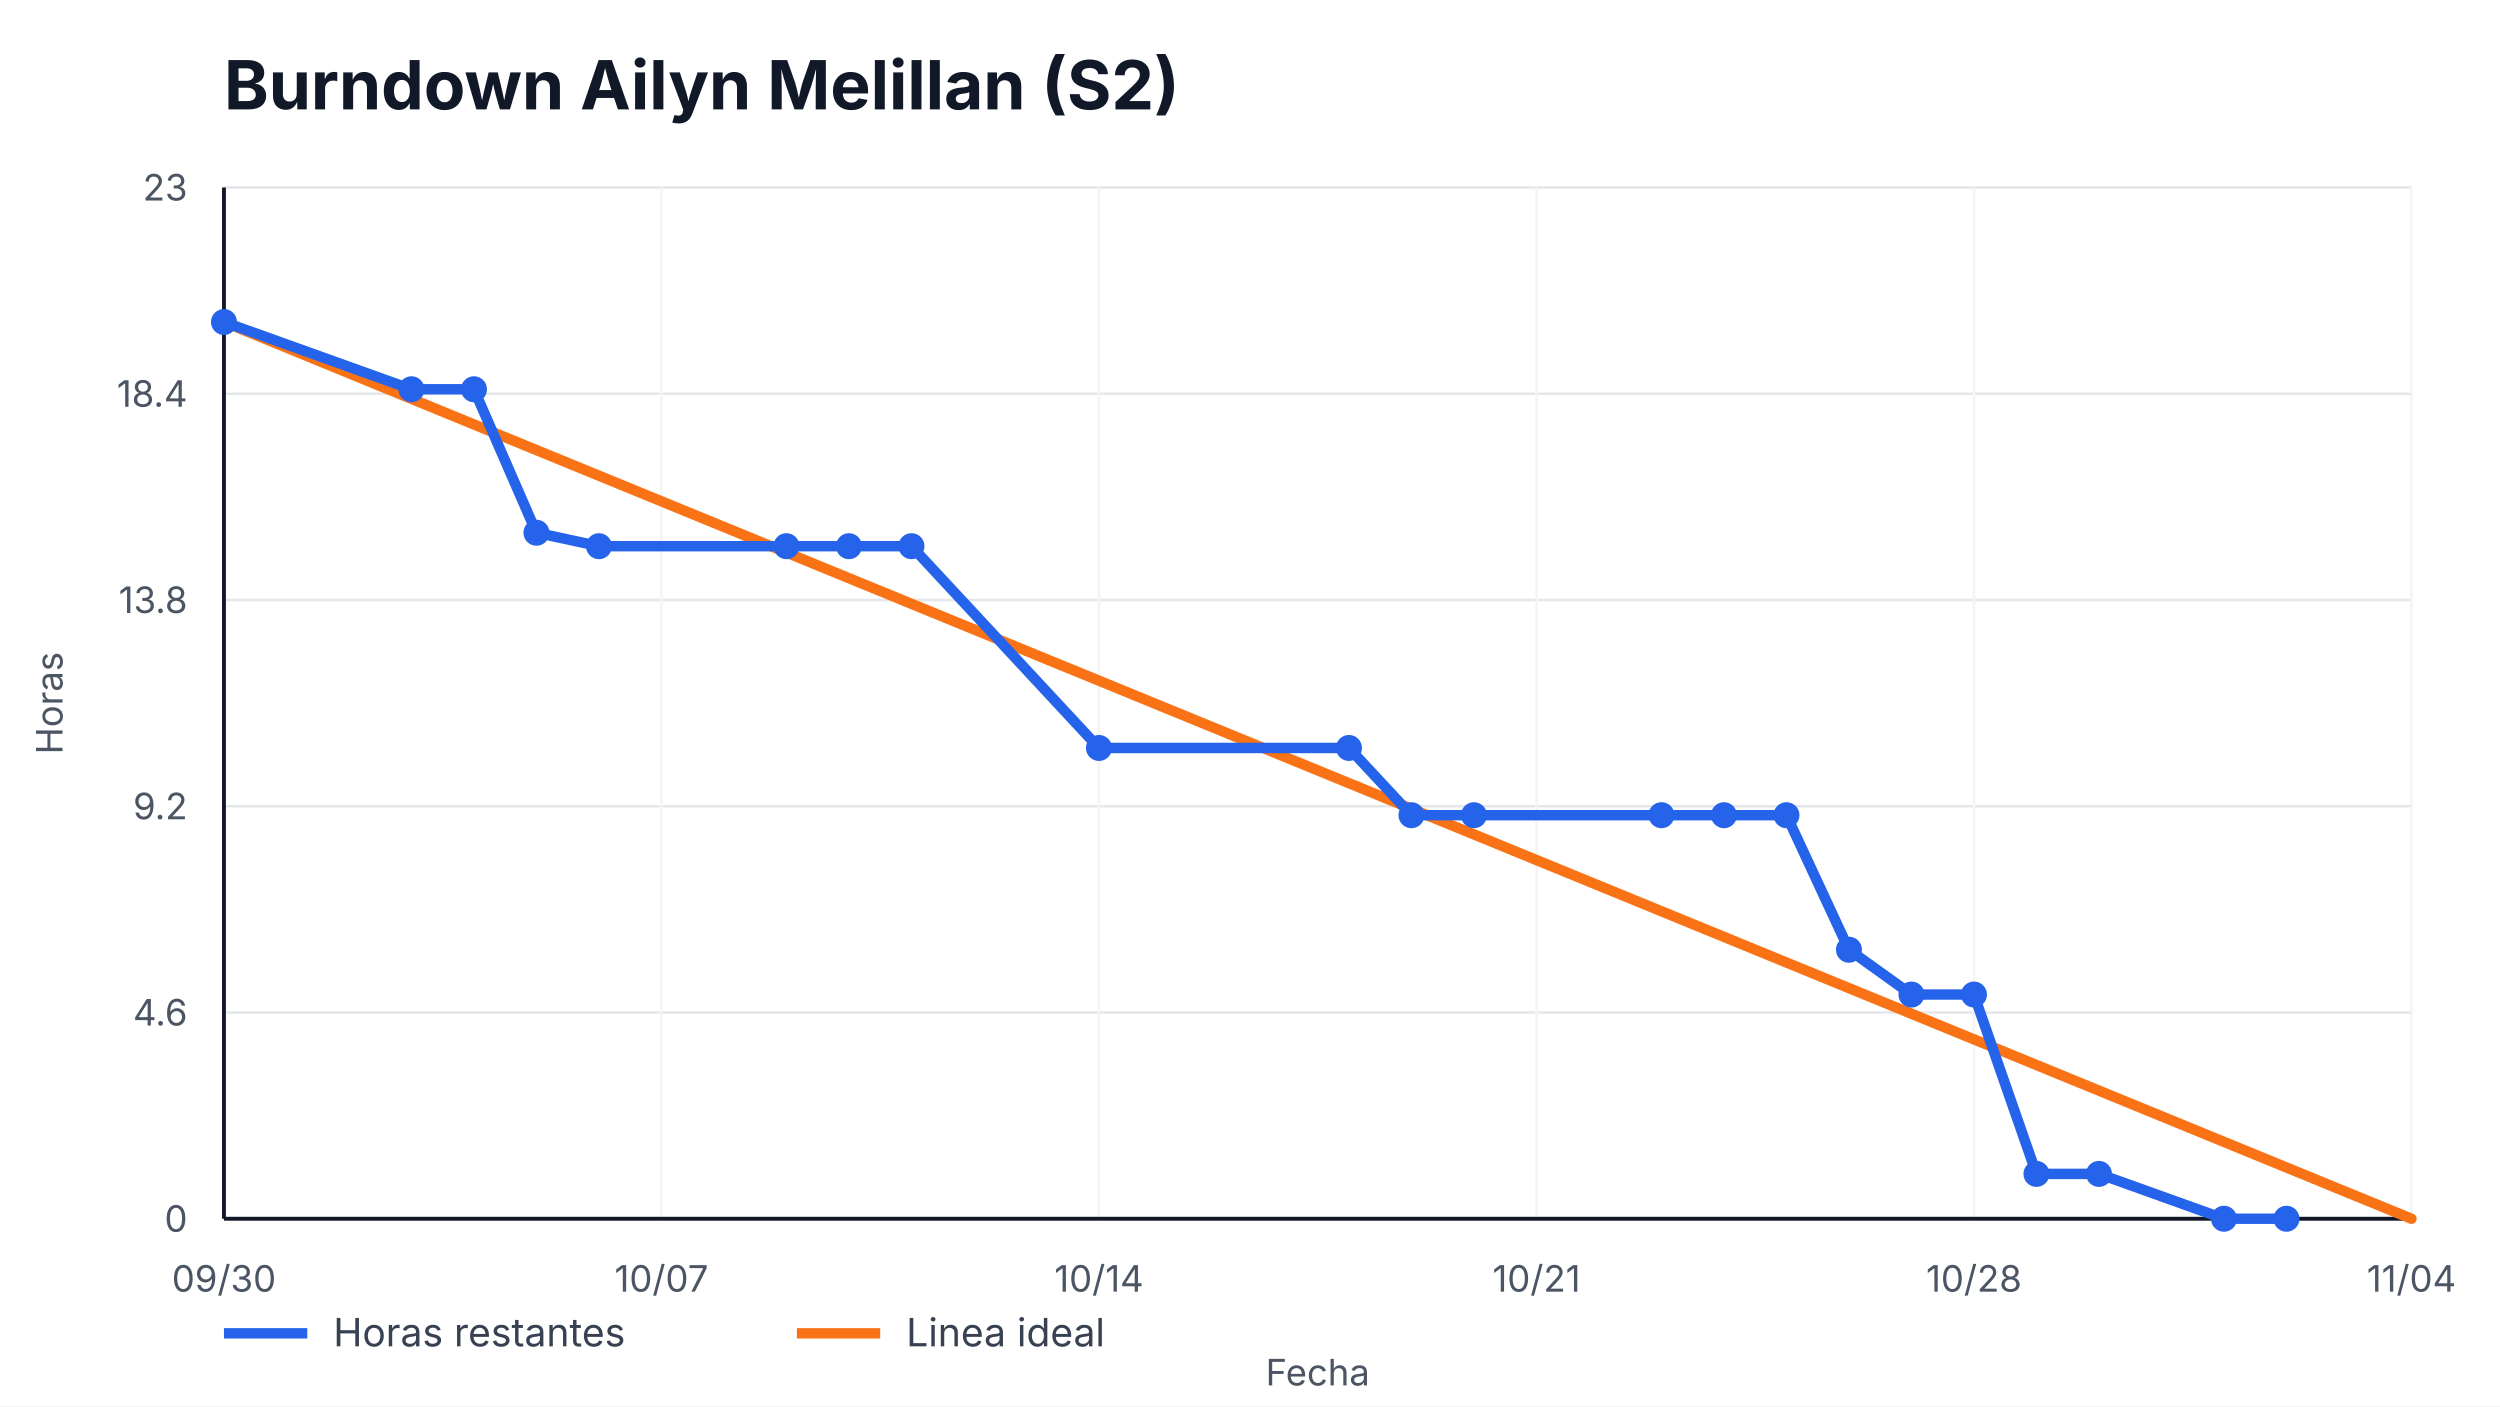
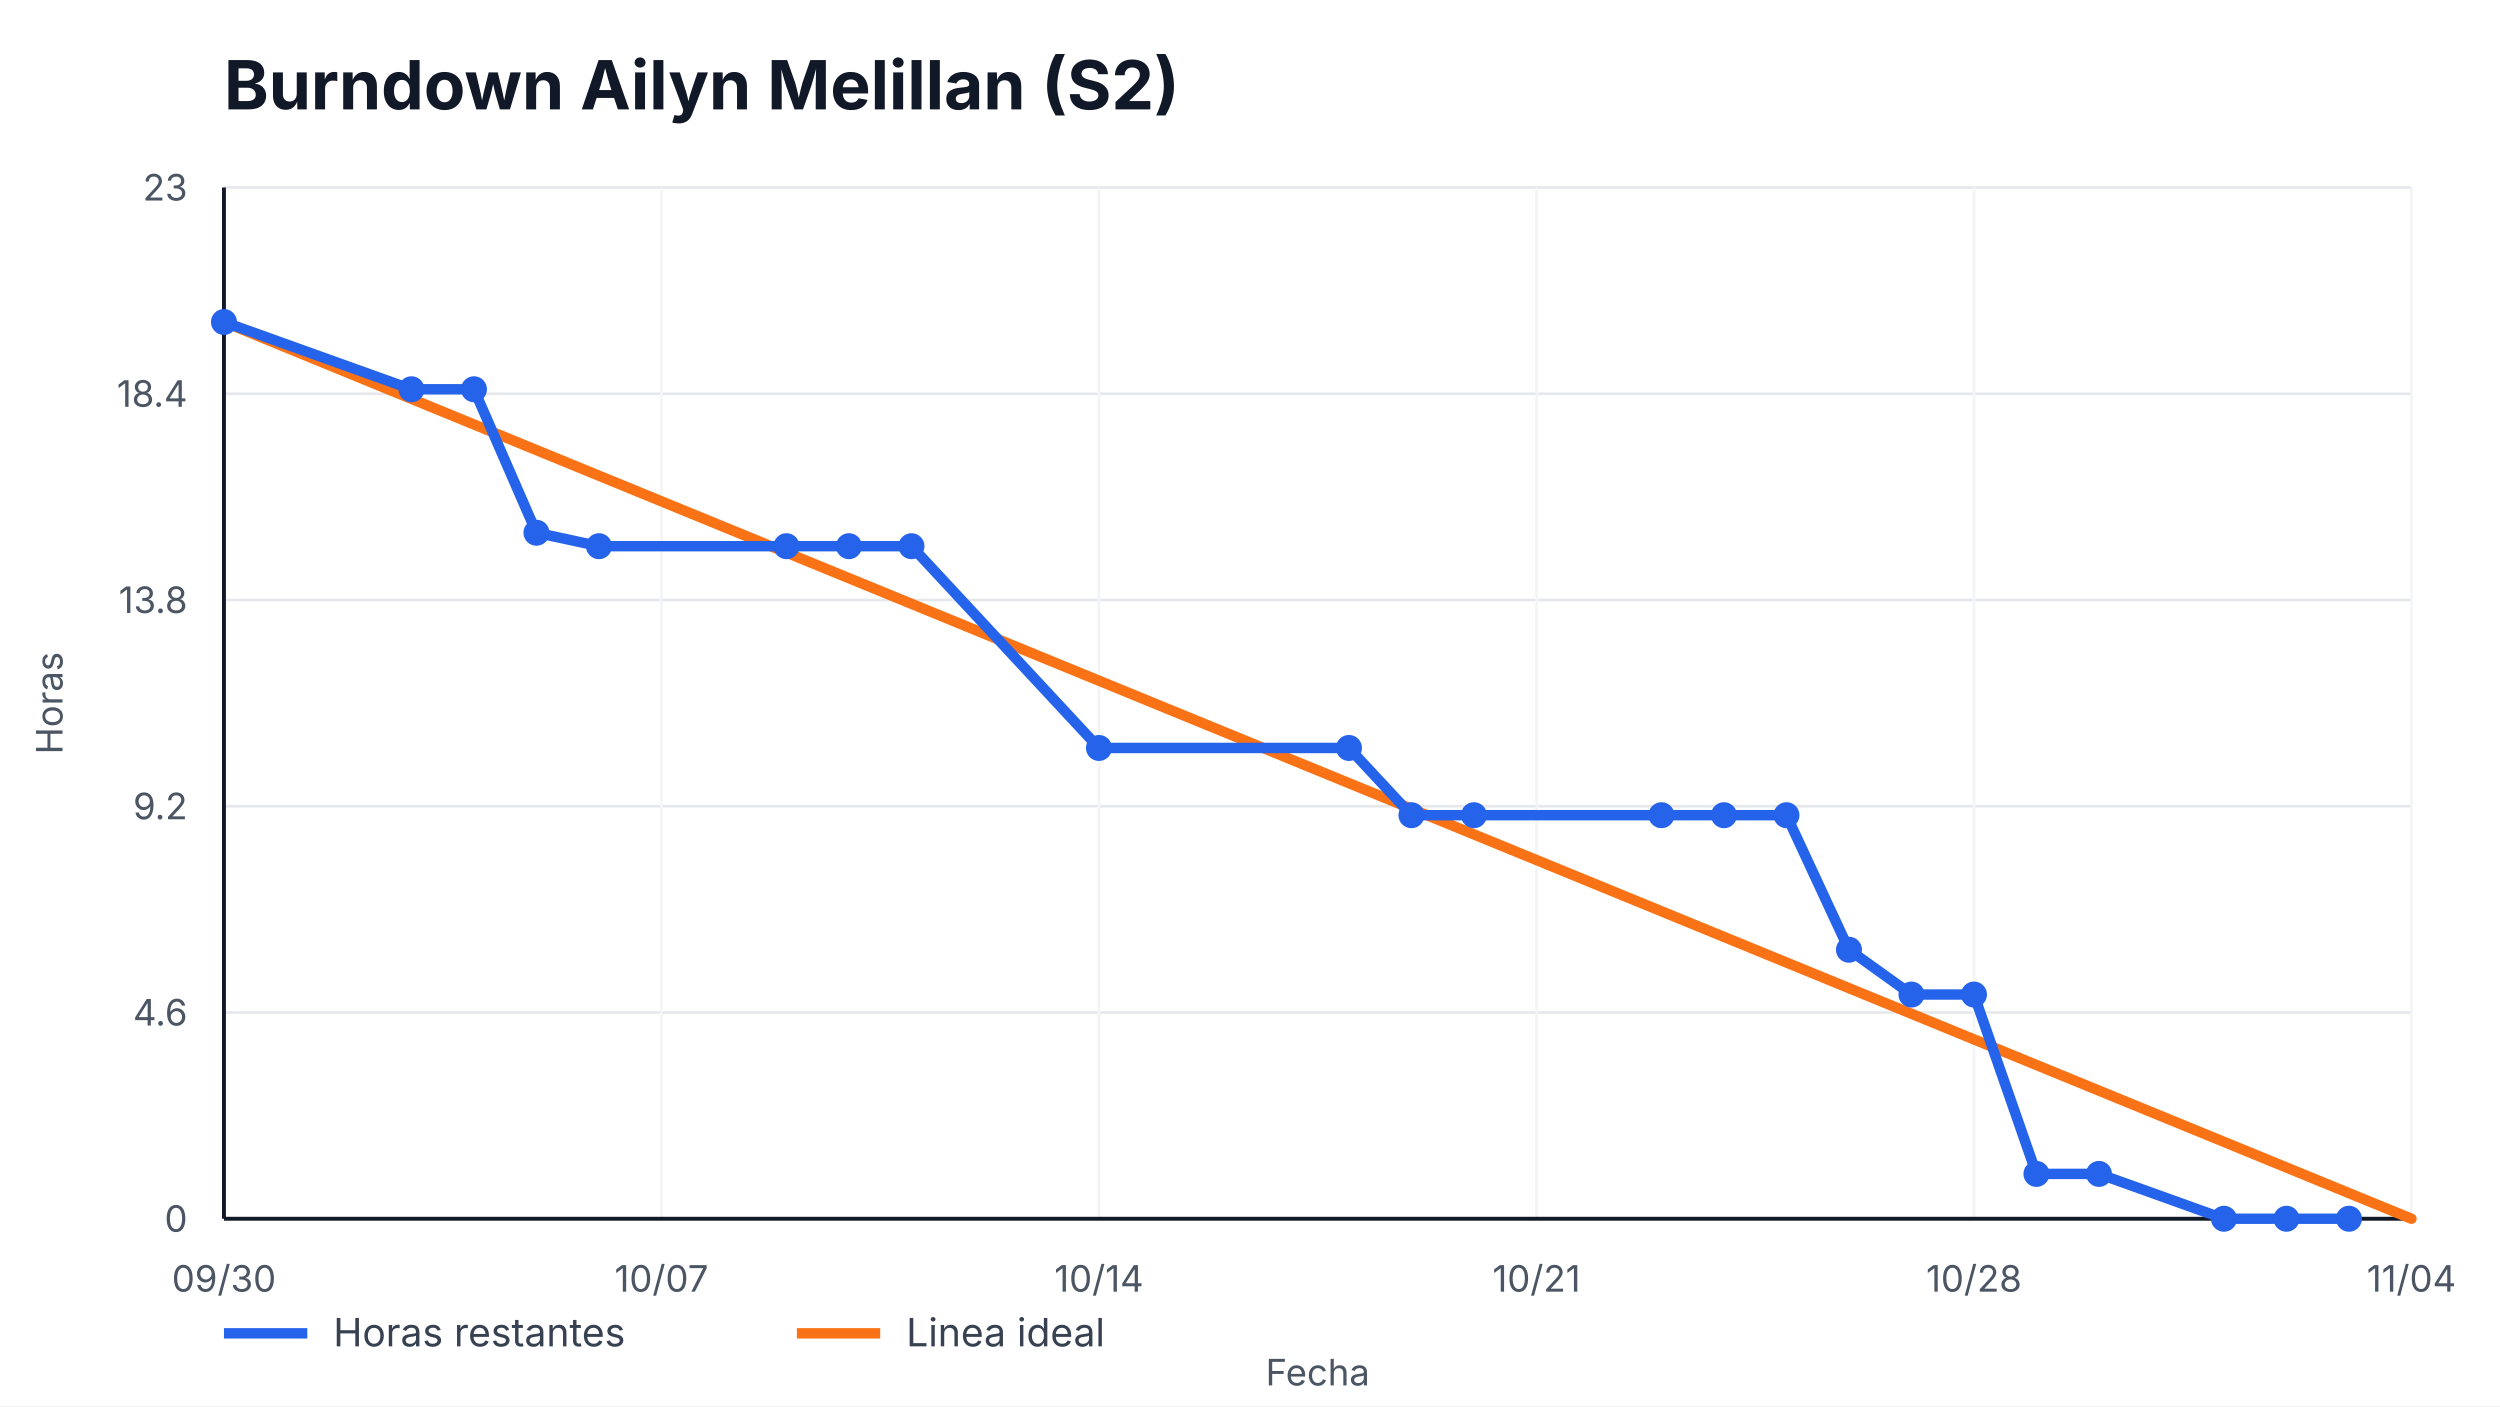
<svg xmlns="http://www.w3.org/2000/svg" width="960" height="540" viewBox="0 0 960 540" role="img" aria-label="Burndown Ailyn Melillan (S2)">
  <style>
    text { font-family: -apple-system, BlinkMacSystemFont, "Segoe UI", sans-serif; fill: #111827; }
    .title { font-size: 26px; font-weight: 700; }
    .axis { font-size: 14px; fill: #4b5563; }
    .legend { font-size: 15px; fill: #374151; }
    .overrun { font-size: 14px; font-weight: 700; fill: #b91c1c; }
  </style>
  <rect width="100%" height="100%" fill="#ffffff" />
  <text x="86" y="42" class="title">Burndown Ailyn Melillan (S2)</text>
  <g>
    <line x1="86" y1="468.00" x2="926" y2="468.00" stroke="#e5e7eb" />
    <line x1="86" y1="388.80" x2="926" y2="388.80" stroke="#e5e7eb" />
    <line x1="86" y1="309.60" x2="926" y2="309.60" stroke="#e5e7eb" />
    <line x1="86" y1="230.40" x2="926" y2="230.40" stroke="#e5e7eb" />
    <line x1="86" y1="151.20" x2="926" y2="151.20" stroke="#e5e7eb" />
    <line x1="86" y1="72.00" x2="926" y2="72.00" stroke="#e5e7eb" />
  </g>
  <g>
    <line x1="86.00" y1="72" x2="86.00" y2="468" stroke="#f3f4f6" />
    <text x="86.00" y="496" text-anchor="middle" class="axis">09/30</text>
    <line x1="254.00" y1="72" x2="254.00" y2="468" stroke="#f3f4f6" />
    <text x="254.00" y="496" text-anchor="middle" class="axis">10/07</text>
    <line x1="422.00" y1="72" x2="422.00" y2="468" stroke="#f3f4f6" />
    <text x="422.00" y="496" text-anchor="middle" class="axis">10/14</text>
    <line x1="590.00" y1="72" x2="590.00" y2="468" stroke="#f3f4f6" />
    <text x="590.00" y="496" text-anchor="middle" class="axis">10/21</text>
    <line x1="758.00" y1="72" x2="758.00" y2="468" stroke="#f3f4f6" />
    <text x="758.00" y="496" text-anchor="middle" class="axis">10/28</text>
    <line x1="926.00" y1="72" x2="926.00" y2="468" stroke="#f3f4f6" />
    <text x="926.00" y="496" text-anchor="middle" class="axis">11/04</text>
  </g>
  <line x1="86" y1="468" x2="926" y2="468" stroke="#111827" stroke-width="1.5" />
  <line x1="86" y1="72" x2="86" y2="468" stroke="#111827" stroke-width="1.5" />
  <g>
    <text x="72" y="473.00" text-anchor="end" class="axis">0</text>
    <text x="72" y="393.80" text-anchor="end" class="axis">4.6</text>
    <text x="72" y="314.60" text-anchor="end" class="axis">9.2</text>
    <text x="72" y="235.40" text-anchor="end" class="axis">13.8</text>
    <text x="72" y="156.20" text-anchor="end" class="axis">18.4</text>
    <text x="72" y="77.00" text-anchor="end" class="axis">23</text>
  </g>
  <polyline points="86.00,123.65 926.00,468.00" fill="none" stroke="#f97316" stroke-width="4" stroke-linecap="round" />
-   <polyline points="86.00,123.65 158.00,149.48 182.00,149.48 206.00,204.57 230.00,209.74 302.00,209.74 326.00,209.74 350.00,209.74 422.00,287.22 518.00,287.22 542.00,313.04 566.00,313.04 638.00,313.04 662.00,313.04 686.00,313.04 710.00,364.70 734.00,381.91 758.00,381.91 782.00,450.78 806.00,450.78 854.00,468.00 878.00,468.00" fill="none" stroke="#2563eb" stroke-width="4" stroke-linecap="round" stroke-linejoin="round" />
+   <polyline points="86.00,123.65 158.00,149.48 182.00,149.48 206.00,204.57 230.00,209.74 302.00,209.74 326.00,209.74 350.00,209.74 422.00,287.22 518.00,287.22 542.00,313.04 566.00,313.04 638.00,313.04 662.00,313.04 686.00,313.04 710.00,364.70 734.00,381.91 758.00,381.91 782.00,450.78 806.00,450.78 854.00,468.00 878.00,468.00 902.00,468.00" fill="none" stroke="#2563eb" stroke-width="4" stroke-linecap="round" stroke-linejoin="round" />
  <g>
    <circle cx="86.00" cy="123.65" r="5" fill="#2563eb" />
    <circle cx="158.00" cy="149.48" r="5" fill="#2563eb" />
    <circle cx="182.00" cy="149.48" r="5" fill="#2563eb" />
    <circle cx="206.00" cy="204.57" r="5" fill="#2563eb" />
    <circle cx="230.00" cy="209.74" r="5" fill="#2563eb" />
    <circle cx="302.00" cy="209.74" r="5" fill="#2563eb" />
    <circle cx="326.00" cy="209.74" r="5" fill="#2563eb" />
    <circle cx="350.00" cy="209.74" r="5" fill="#2563eb" />
    <circle cx="422.00" cy="287.22" r="5" fill="#2563eb" />
    <circle cx="518.00" cy="287.22" r="5" fill="#2563eb" />
    <circle cx="542.00" cy="313.04" r="5" fill="#2563eb" />
    <circle cx="566.00" cy="313.04" r="5" fill="#2563eb" />
    <circle cx="638.00" cy="313.04" r="5" fill="#2563eb" />
    <circle cx="662.00" cy="313.04" r="5" fill="#2563eb" />
    <circle cx="686.00" cy="313.04" r="5" fill="#2563eb" />
    <circle cx="710.00" cy="364.70" r="5" fill="#2563eb" />
    <circle cx="734.00" cy="381.91" r="5" fill="#2563eb" />
    <circle cx="758.00" cy="381.91" r="5" fill="#2563eb" />
    <circle cx="782.00" cy="450.78" r="5" fill="#2563eb" />
    <circle cx="806.00" cy="450.78" r="5" fill="#2563eb" />
    <circle cx="854.00" cy="468.00" r="5" fill="#2563eb" />
    <circle cx="878.00" cy="468.00" r="5" fill="#2563eb" />
+     <circle cx="902.00" cy="468.00" r="5" fill="#2563eb" />
  </g>
  <line x1="86" y1="512" x2="118" y2="512" stroke="#2563eb" stroke-width="4" />
  <text x="128" y="517" class="legend">Horas restantes</text>
  <line x1="306" y1="512" x2="338" y2="512" stroke="#f97316" stroke-width="4" />
  <text x="348" y="517" class="legend">Linea ideal</text>
  <text x="506.0" y="532" text-anchor="middle" class="axis">Fecha</text>
  <text x="24" y="270.0" transform="rotate(-90 24,270.0)" text-anchor="middle" class="axis">Horas</text>
</svg>
